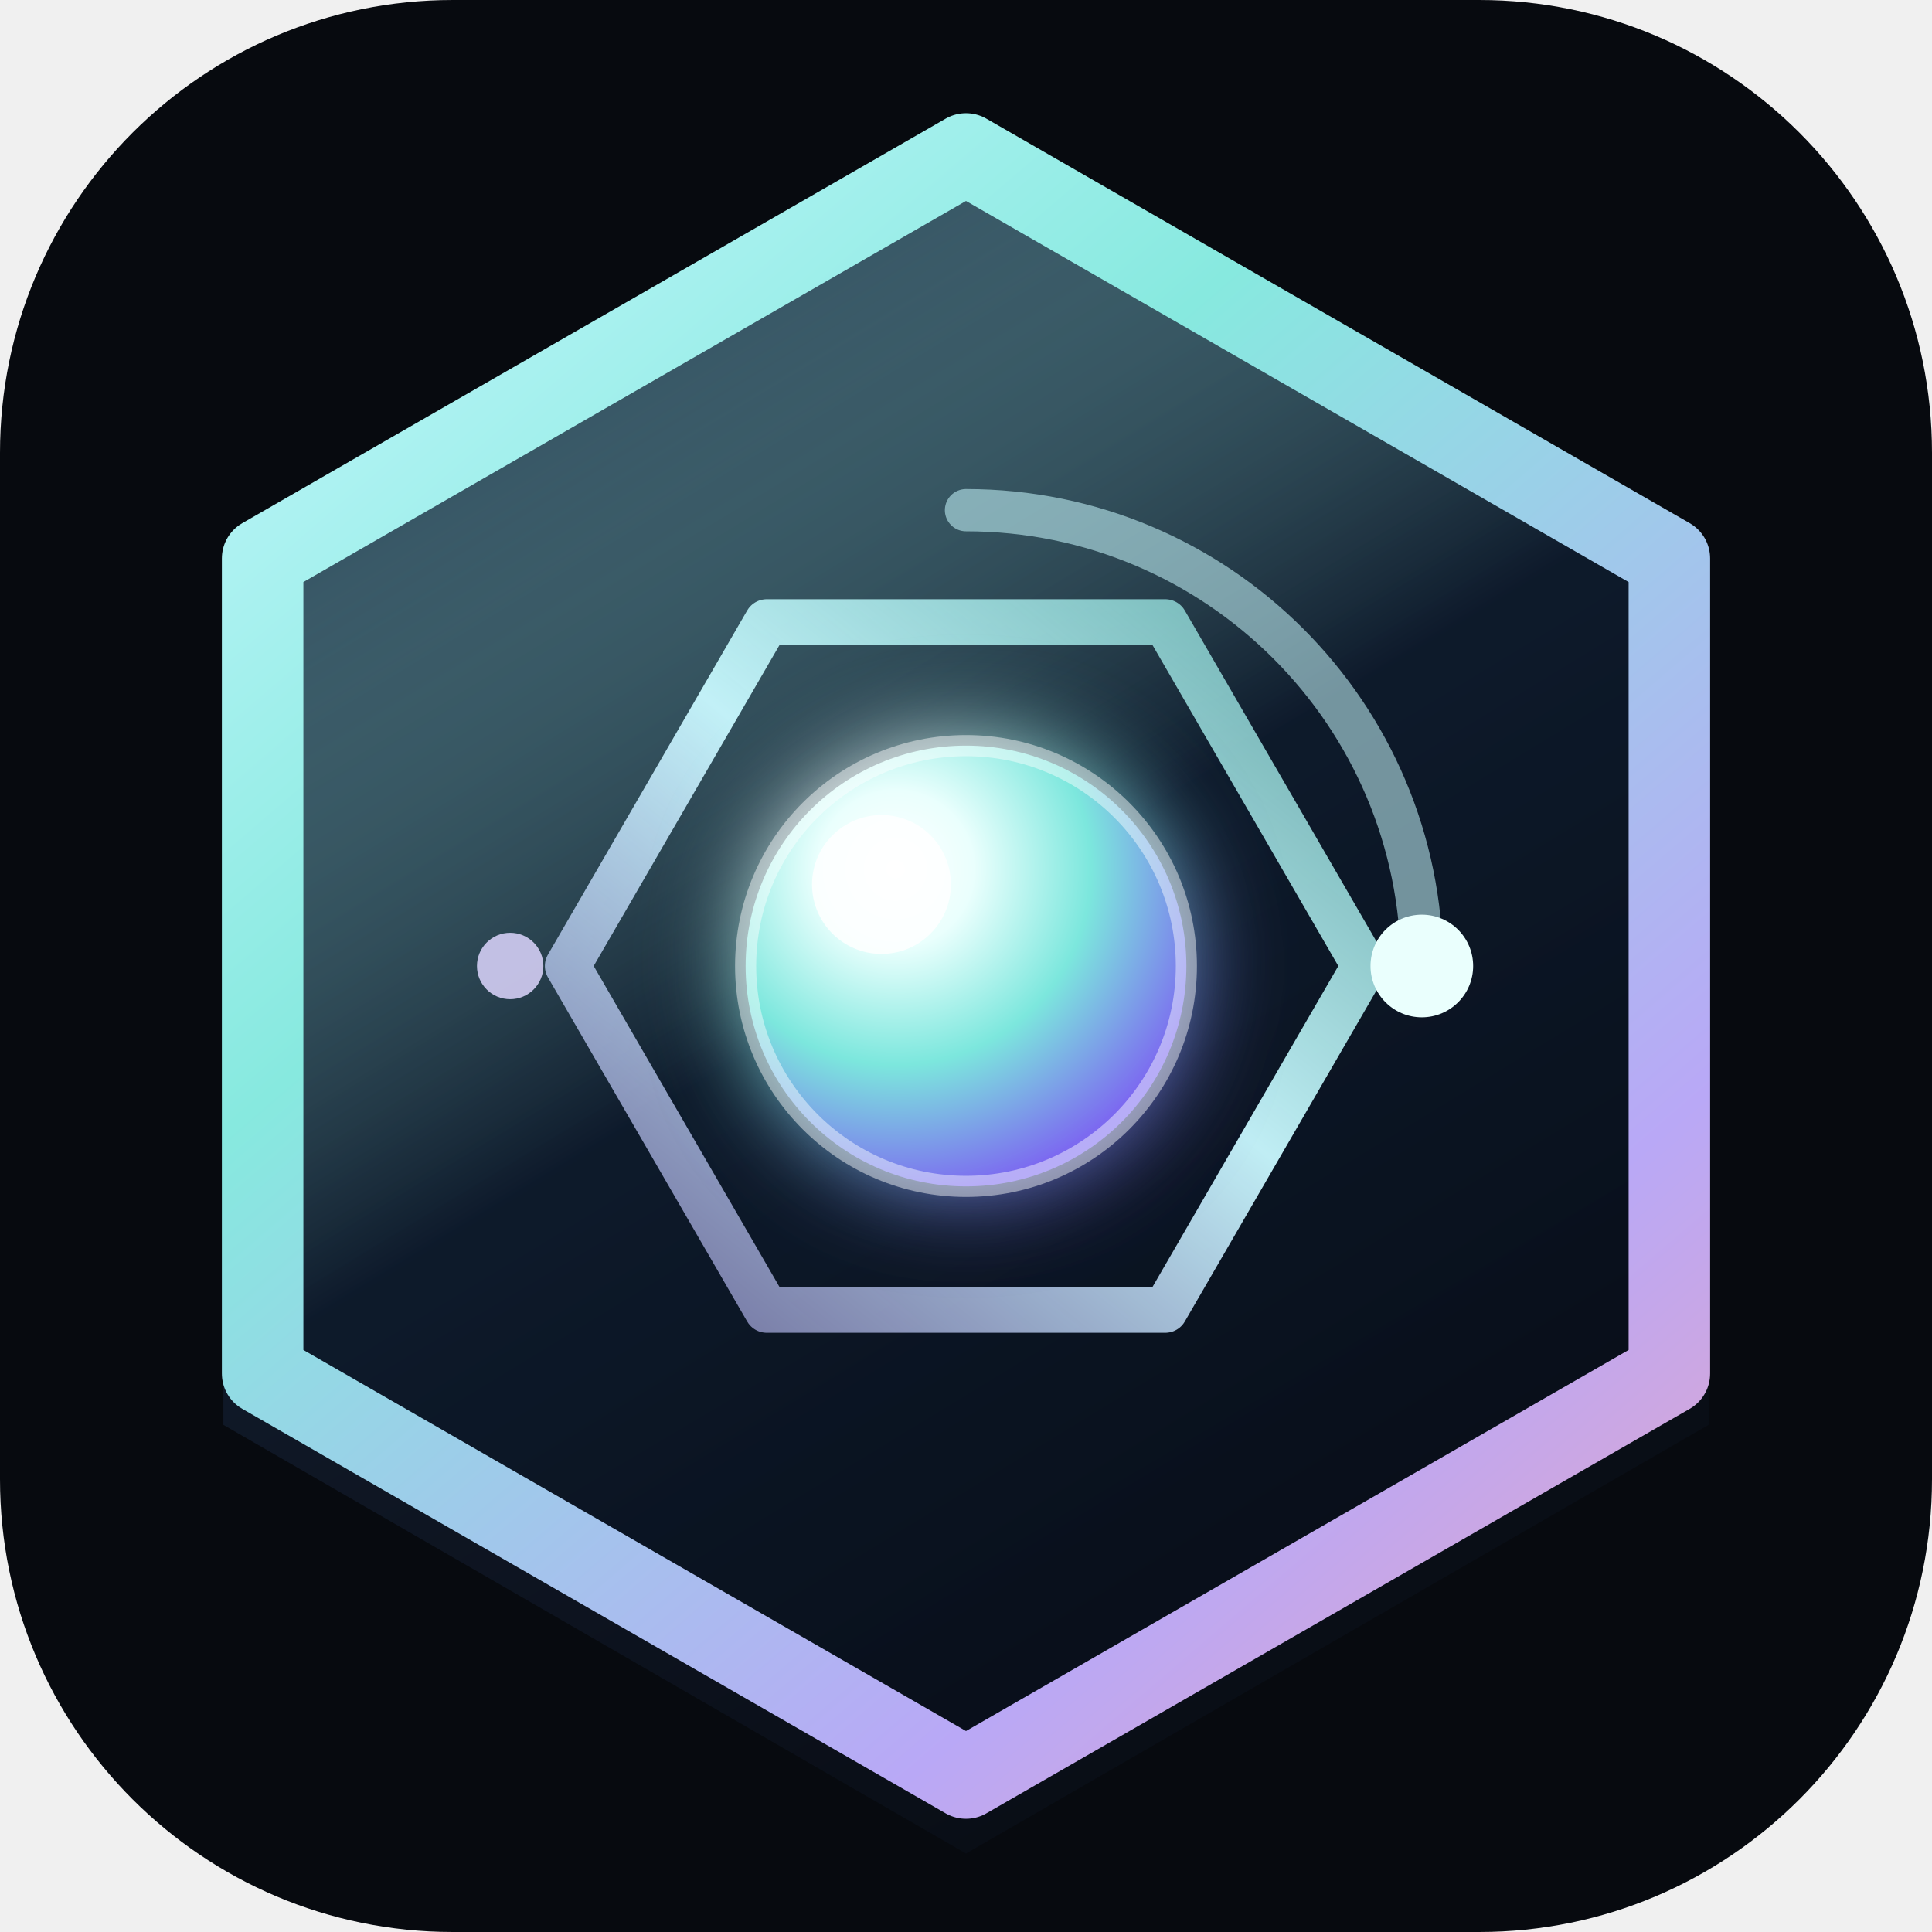
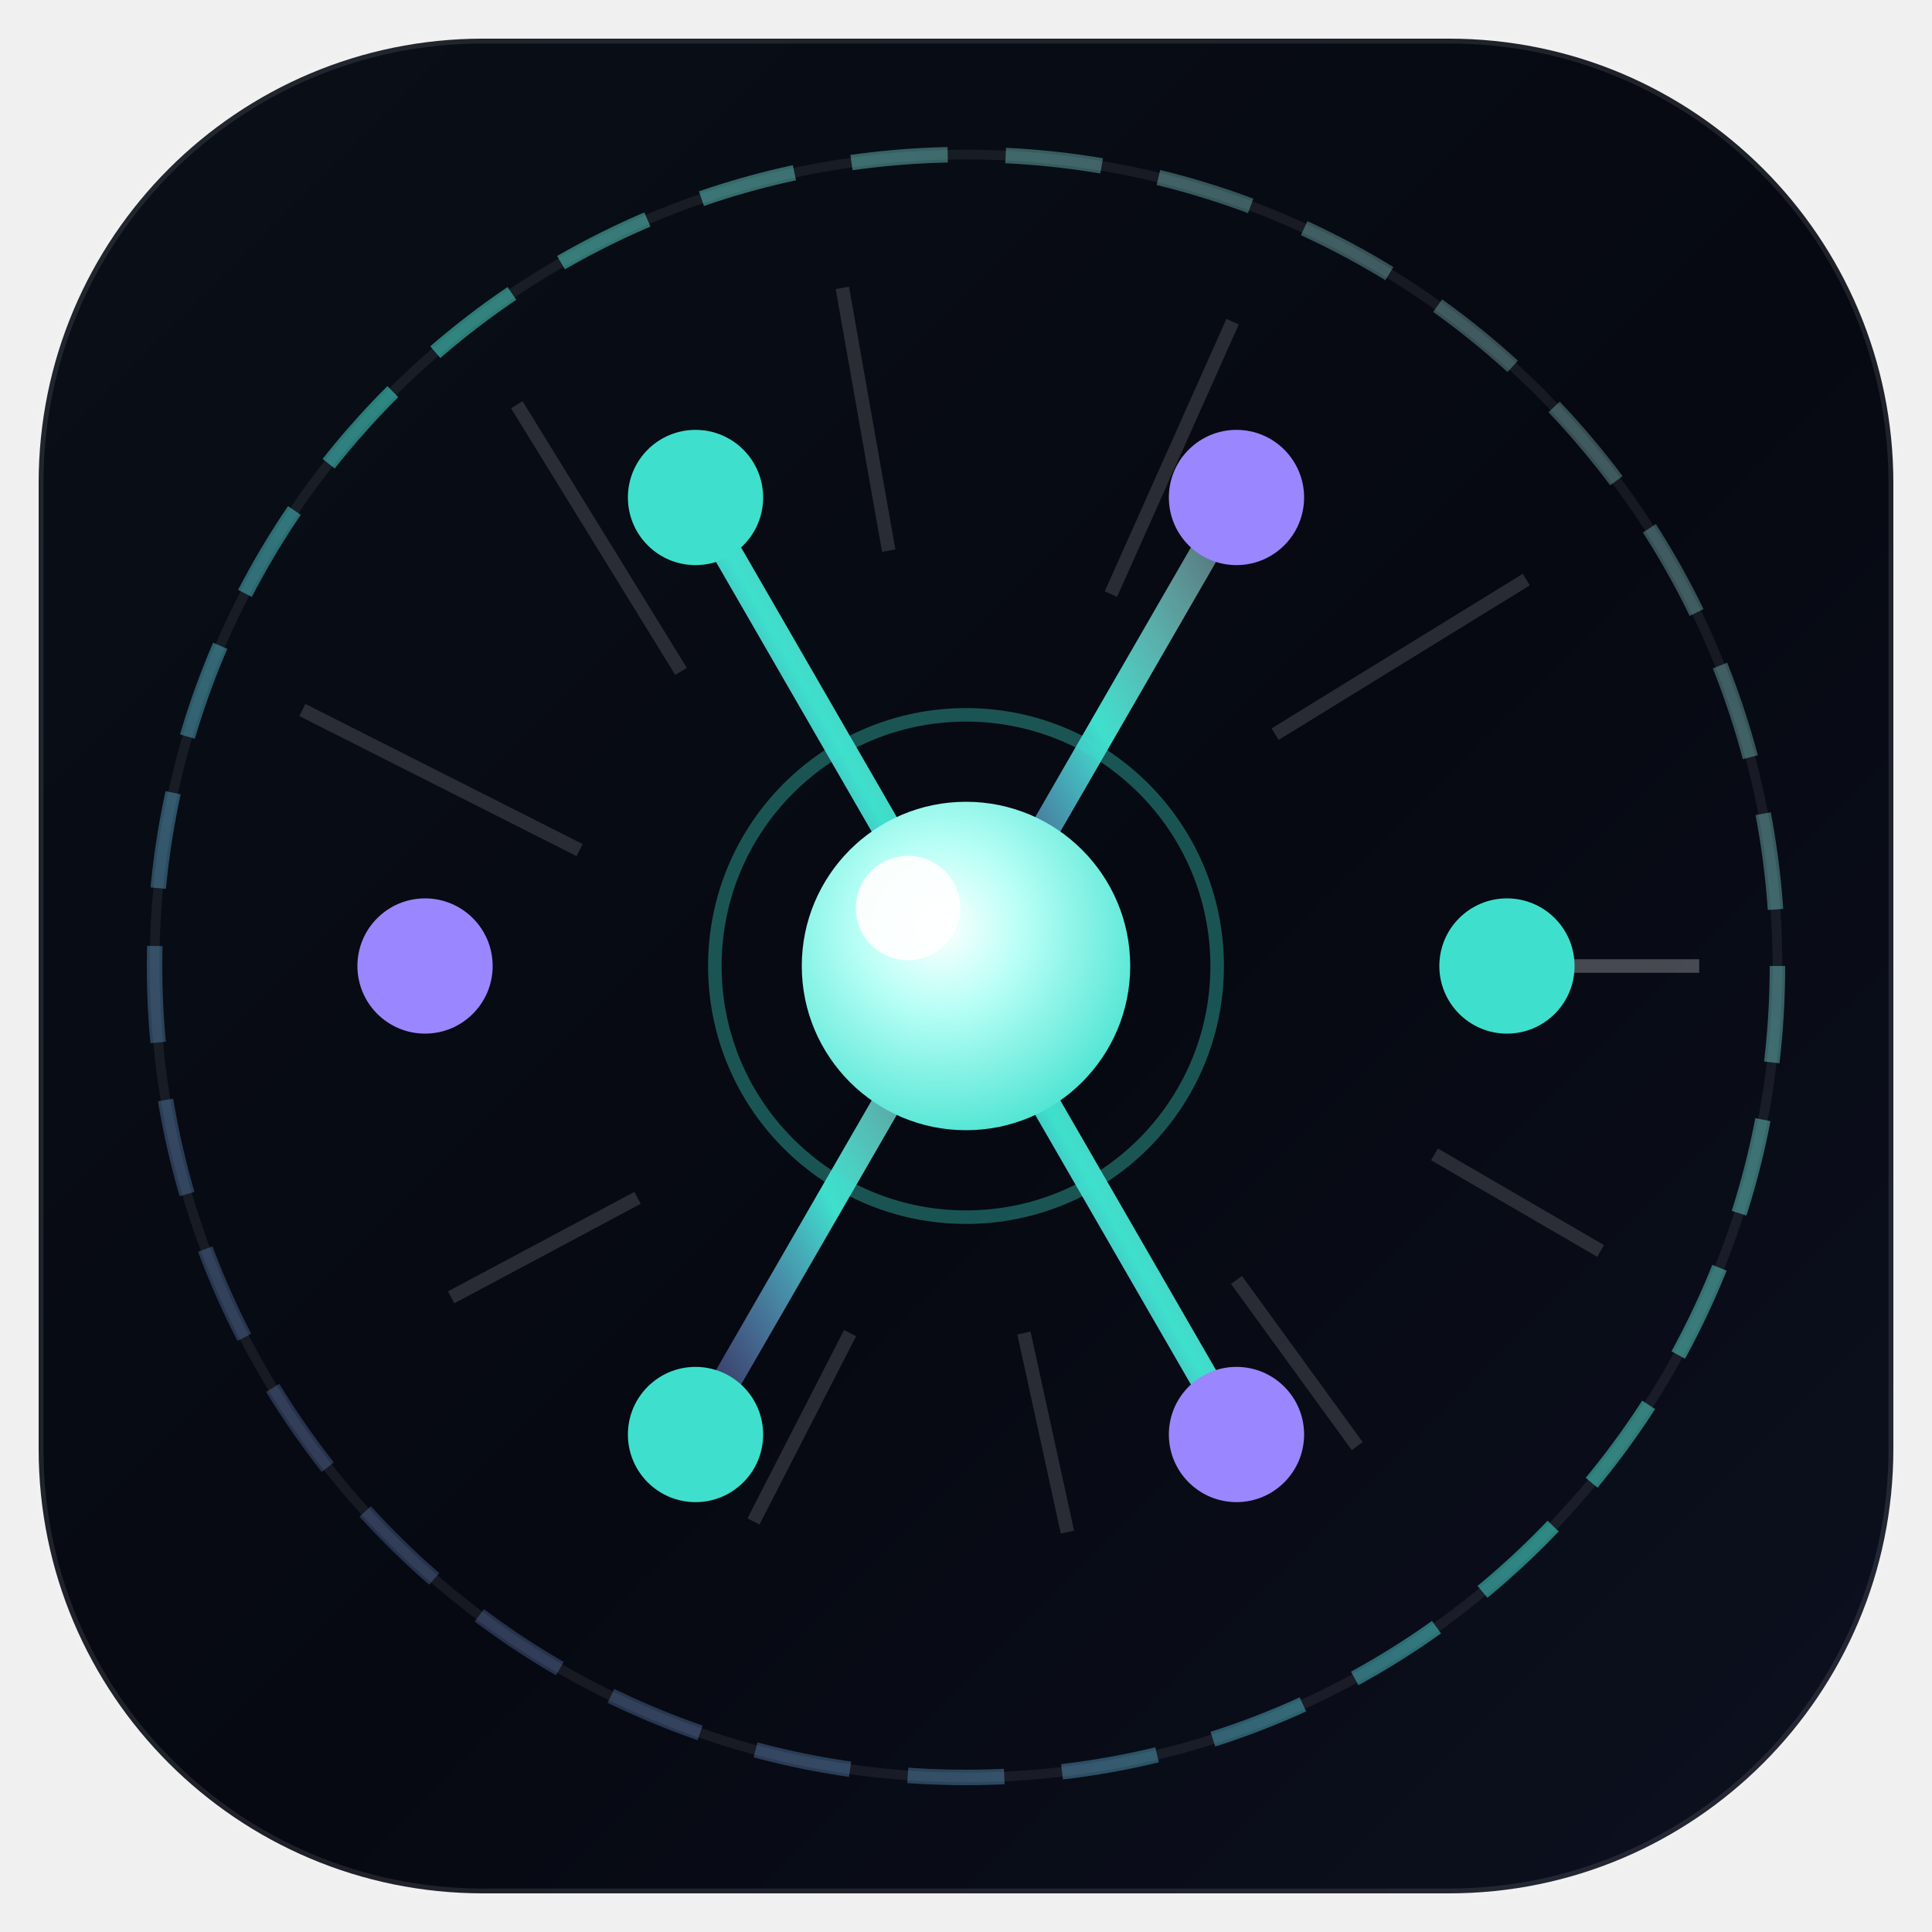
- <svg xmlns="http://www.w3.org/2000/svg" viewBox="0 0 64 64" role="img" aria-label="BudAI">
+ <svg xmlns="http://www.w3.org/2000/svg" viewBox="0 0 200 200" width="200" height="200" role="img" aria-label="BudAI">
  <defs>
-     <linearGradient id="f" x1="8" y1="4" x2="56" y2="60" gradientUnits="userSpaceOnUse">
-       <stop offset="0%" stop-color="#c9f9ff" />
-       <stop offset="34%" stop-color="#87e9df" />
-       <stop offset="76%" stop-color="#b9a8f6" />
-       <stop offset="100%" stop-color="#e9a5c5" />
+     <linearGradient id="plate" x1="0" y1="0" x2="1" y2="1">
+       <stop offset="0" stop-color="#0a0f18" />
+       <stop offset="0.55" stop-color="#060911" />
+       <stop offset="1" stop-color="#0d1120" />
    </linearGradient>
-     <linearGradient id="e" x1="20" y1="48" x2="46" y2="16" gradientUnits="userSpaceOnUse">
-       <stop offset="0%" stop-color="#b9a8f6" stop-opacity="0.5" />
-       <stop offset="52%" stop-color="#c9f9ff" stop-opacity="0.95" />
-       <stop offset="100%" stop-color="#87e9df" stop-opacity="0.6" />
+     <linearGradient id="edge" x1="0" y1="1" x2="1" y2="0">
+       <stop offset="0" stop-color="#9a86ff" stop-opacity="0.25" />
+       <stop offset="0.5" stop-color="#3ee0cd" />
+       <stop offset="1" stop-color="#c9f9ff" stop-opacity="0.35" />
    </linearGradient>
-     <linearGradient id="glass" x1="18" y1="10" x2="46" y2="56" gradientUnits="userSpaceOnUse">
-       <stop offset="0%" stop-color="#9ff3ea" stop-opacity="0.20" />
-       <stop offset="46%" stop-color="#0d1a2b" stop-opacity="0.85" />
-       <stop offset="100%" stop-color="#070c16" stop-opacity="0.95" />
-     </linearGradient>
-     <linearGradient id="depth" x1="20" y1="14" x2="46" y2="58" gradientUnits="userSpaceOnUse">
-       <stop offset="0%" stop-color="#16233a" />
-       <stop offset="100%" stop-color="#080c14" />
-     </linearGradient>
-     <radialGradient id="c" cx="34%" cy="28%" r="74%">
-       <stop offset="0%" stop-color="#ffffff" />
-       <stop offset="24%" stop-color="#eafffd" />
-       <stop offset="60%" stop-color="#7ce7dd" />
-       <stop offset="100%" stop-color="#7c6bf0" />
+     <radialGradient id="core" cx="0.42" cy="0.38" r="0.72">
+       <stop offset="0" stop-color="#ffffff" />
+       <stop offset="0.35" stop-color="#b8fff6" />
+       <stop offset="1" stop-color="#3ee0cd" />
    </radialGradient>
-     <radialGradient id="glow" cx="50%" cy="50%" r="50%">
-       <stop offset="0%" stop-color="#87e9df" stop-opacity="0.5" />
-       <stop offset="100%" stop-color="#87e9df" stop-opacity="0" />
-     </radialGradient>
-     <filter id="g" x="-70%" y="-70%" width="240%" height="240%">
-       <feGaussianBlur stdDeviation="1.6" result="b" />
-       <feMerge>
-         <feMergeNode in="b" />
-         <feMergeNode in="SourceGraphic" />
-       </feMerge>
-     </filter>
+     <style>
+       @keyframes fire{0%{stroke-dashoffset:62;opacity:.12}38%{stroke-dashoffset:0;opacity:1}72%{stroke-dashoffset:0;opacity:.72}100%{stroke-dashoffset:-62;opacity:.1}}
+       @keyframes breathe{0%,100%{opacity:.62}50%{opacity:1}}
+       @keyframes turn{to{transform:rotate(360deg)}}
+       .spoke{animation:fire 2.8s ease-in-out infinite}
+       .node{animation:breathe 2.8s ease-in-out infinite}
+       .ring{transform-origin:100px 100px;animation:turn 34s linear infinite}
+     </style>
  </defs>
-   <rect width="64" height="64" rx="15" fill="#070a0f" />
-   <circle cx="32" cy="32" r="24" fill="url(#glow)" />
-   <path d="M32 7.4 L56.6 21.6 V47.2 L32 61.4 L7.4 47.2 V21.6 Z" fill="url(#depth)" opacity="0.9" />
-   <path d="M32 5.9 L55.9 19.8 V45.8 L32 59.7 L8.1 45.8 V19.8 Z" fill="url(#depth)" />
-   <path d="M32 5.1 L55.3 18.5 V45.5 L32 58.9 L8.7 45.5 V18.5 Z" fill="url(#glass)" stroke="url(#f)" stroke-width="2.7" stroke-linejoin="round" />
-   <path d="M45.2 32 L38.6 43.4 H25.4 L18.8 32 L25.4 20.6 H38.6 Z" fill="none" stroke="url(#e)" stroke-width="1.5" stroke-linejoin="round" />
-   <path d="M32 16.9 A15.1 15.1 0 0 1 47.1 32" fill="none" stroke="#c9f9ff" stroke-opacity="0.55" stroke-width="1.4" stroke-linecap="round" />
-   <circle cx="32" cy="32" r="7.3" fill="url(#c)" filter="url(#g)" />
-   <circle cx="32" cy="32" r="7.3" fill="none" stroke="#ffffff" stroke-opacity="0.45" stroke-width="0.7" />
-   <circle cx="29.2" cy="29.3" r="2.3" fill="#ffffff" opacity="0.82" />
-   <circle cx="47.1" cy="32" r="1.7" fill="#eafffd" />
-   <circle cx="16.9" cy="32" r="1.1" fill="#ddd6fe" opacity="0.85" />
+   <rect x="4" y="4" width="192" height="192" rx="46" fill="url(#plate)" stroke="rgba(255,255,255,0.10)" />
+   <circle cx="100" cy="100" r="84" fill="none" stroke="rgba(255,255,255,0.07)" />
+   <g class="ring" stroke="url(#edge)" stroke-width="1.6" stroke-dasharray="10 6" opacity="0.55">
+     <circle cx="100" cy="100" r="84" fill="none" />
+   </g>
+   <g stroke="rgba(255,255,255,0.14)" stroke-width="1.4">
+     <line x1="175.9" y1="100.0" x2="156.0" y2="100.0" />
+     <line x1="165.7" y1="129.5" x2="148.5" y2="119.5" />
+     <line x1="140.5" y1="149.7" x2="128.0" y2="132.5" />
+     <line x1="110.5" y1="158.6" x2="106.0" y2="138.0" />
+     <line x1="78.0" y1="157.5" x2="88.0" y2="138.0" />
+     <line x1="46.7" y1="134.3" x2="66.0" y2="124.0" />
+     <line x1="31.3" y1="73.5" x2="60.0" y2="88.0" />
+     <line x1="53.5" y1="41.9" x2="70.5" y2="69.5" />
+     <line x1="87.2" y1="29.8" x2="92.0" y2="57.0" />
+     <line x1="127.6" y1="33.3" x2="115.0" y2="61.5" />
+     <line x1="158.0" y1="60.0" x2="132.0" y2="76.0" />
+     <line x1="175.9" y1="100.0" x2="156.0" y2="100.0" />
+   </g>
+   <g stroke-linecap="round" stroke-width="3">
+     <line class="spoke" x1="100" y1="100" x2="156" y2="100" stroke="url(#edge)" style="animation-delay:0s" />
+     <line class="spoke" x1="100" y1="100" x2="128" y2="148.5" stroke="url(#edge)" style="animation-delay:.16s" />
+     <line class="spoke" x1="100" y1="100" x2="72" y2="148.5" stroke="url(#edge)" style="animation-delay:.32s" />
+     <line class="spoke" x1="100" y1="100" x2="44" y2="100" stroke="url(#edge)" style="animation-delay:.48s" />
+     <line class="spoke" x1="100" y1="100" x2="72" y2="51.5" stroke="url(#edge)" style="animation-delay:.64s" />
+     <line class="spoke" x1="100" y1="100" x2="128" y2="51.5" stroke="url(#edge)" style="animation-delay:.8s" />
+   </g>
+   <g fill="#3ee0cd">
+     <circle class="node" cx="156" cy="100" r="7" style="animation-delay:0s" />
+     <circle class="node" cx="128" cy="148.5" r="7" fill="#9a86ff" style="animation-delay:.22s" />
+     <circle class="node" cx="72" cy="148.5" r="7" style="animation-delay:.44s" />
+     <circle class="node" cx="44" cy="100" r="7" fill="#9a86ff" style="animation-delay:.66s" />
+     <circle class="node" cx="72" cy="51.5" r="7" style="animation-delay:.88s" />
+     <circle class="node" cx="128" cy="51.5" r="7" fill="#9a86ff" style="animation-delay:1.1s" />
+   </g>
+   <circle cx="100" cy="100" r="26" fill="none" stroke="rgba(62,224,205,0.35)" stroke-width="1.4" />
+   <circle cx="100" cy="100" r="17" fill="url(#core)" />
+   <circle cx="94" cy="94" r="5.4" fill="#ffffff" opacity="0.92" />
</svg>
